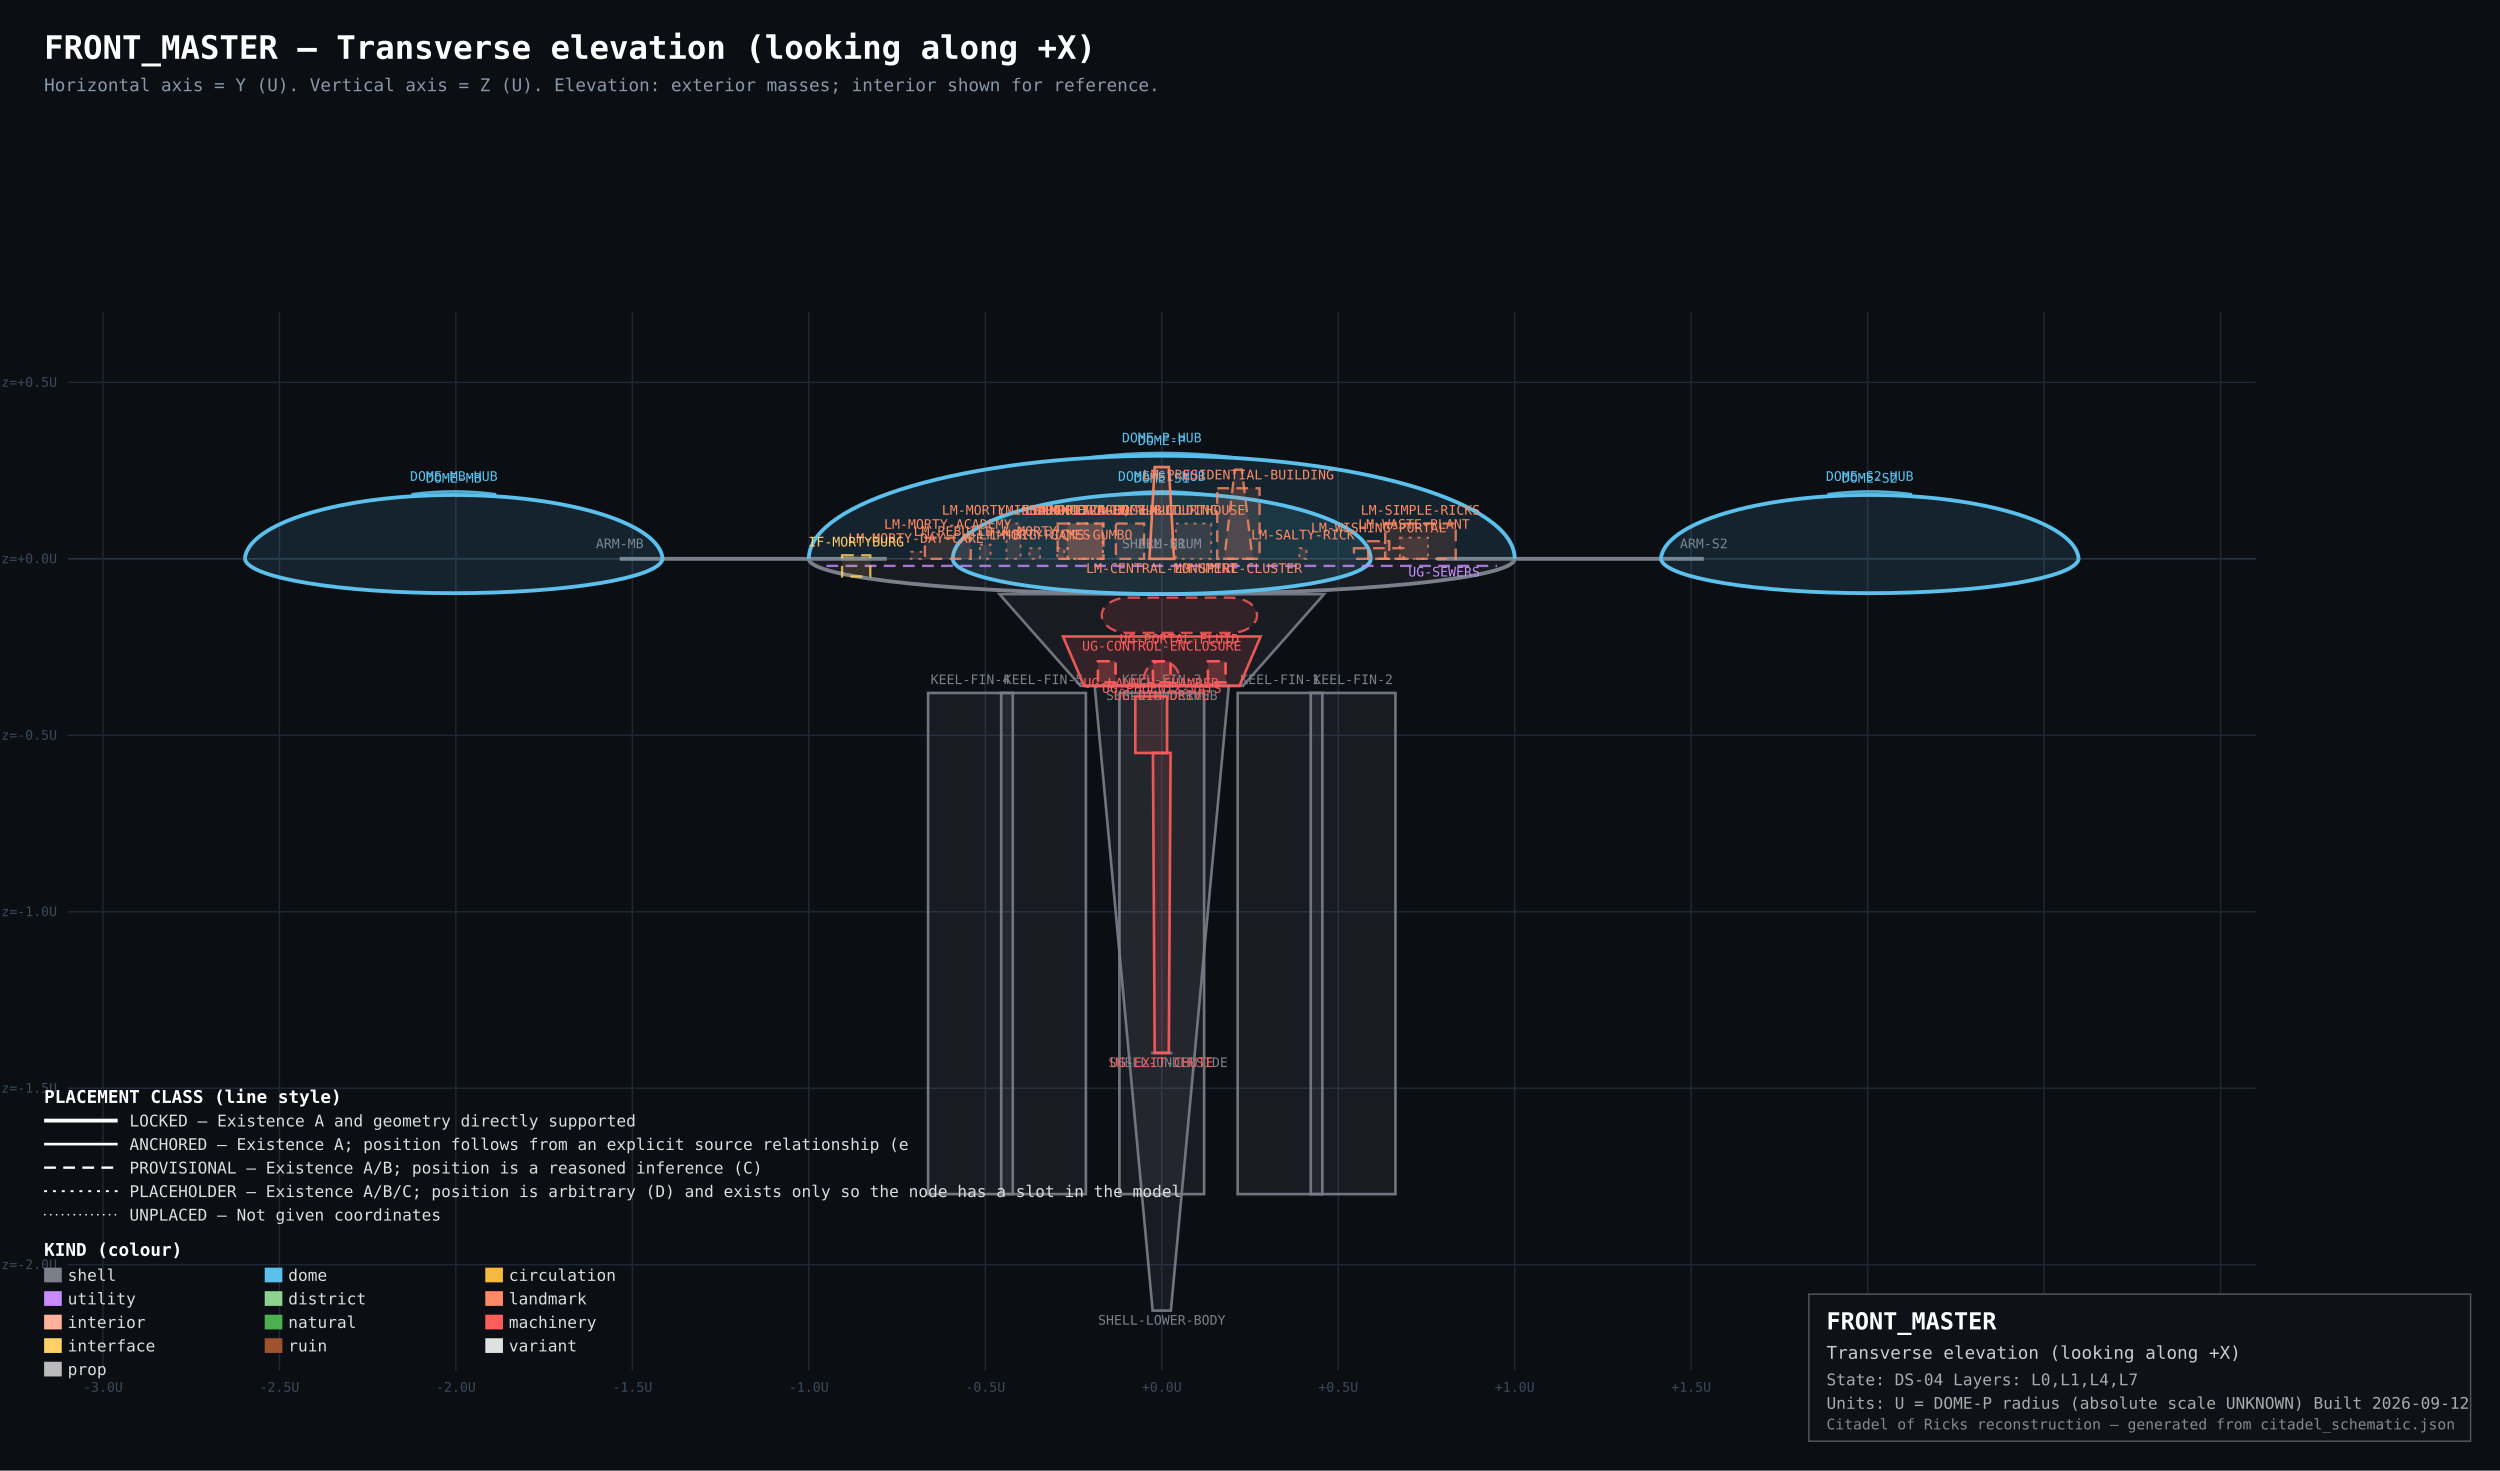
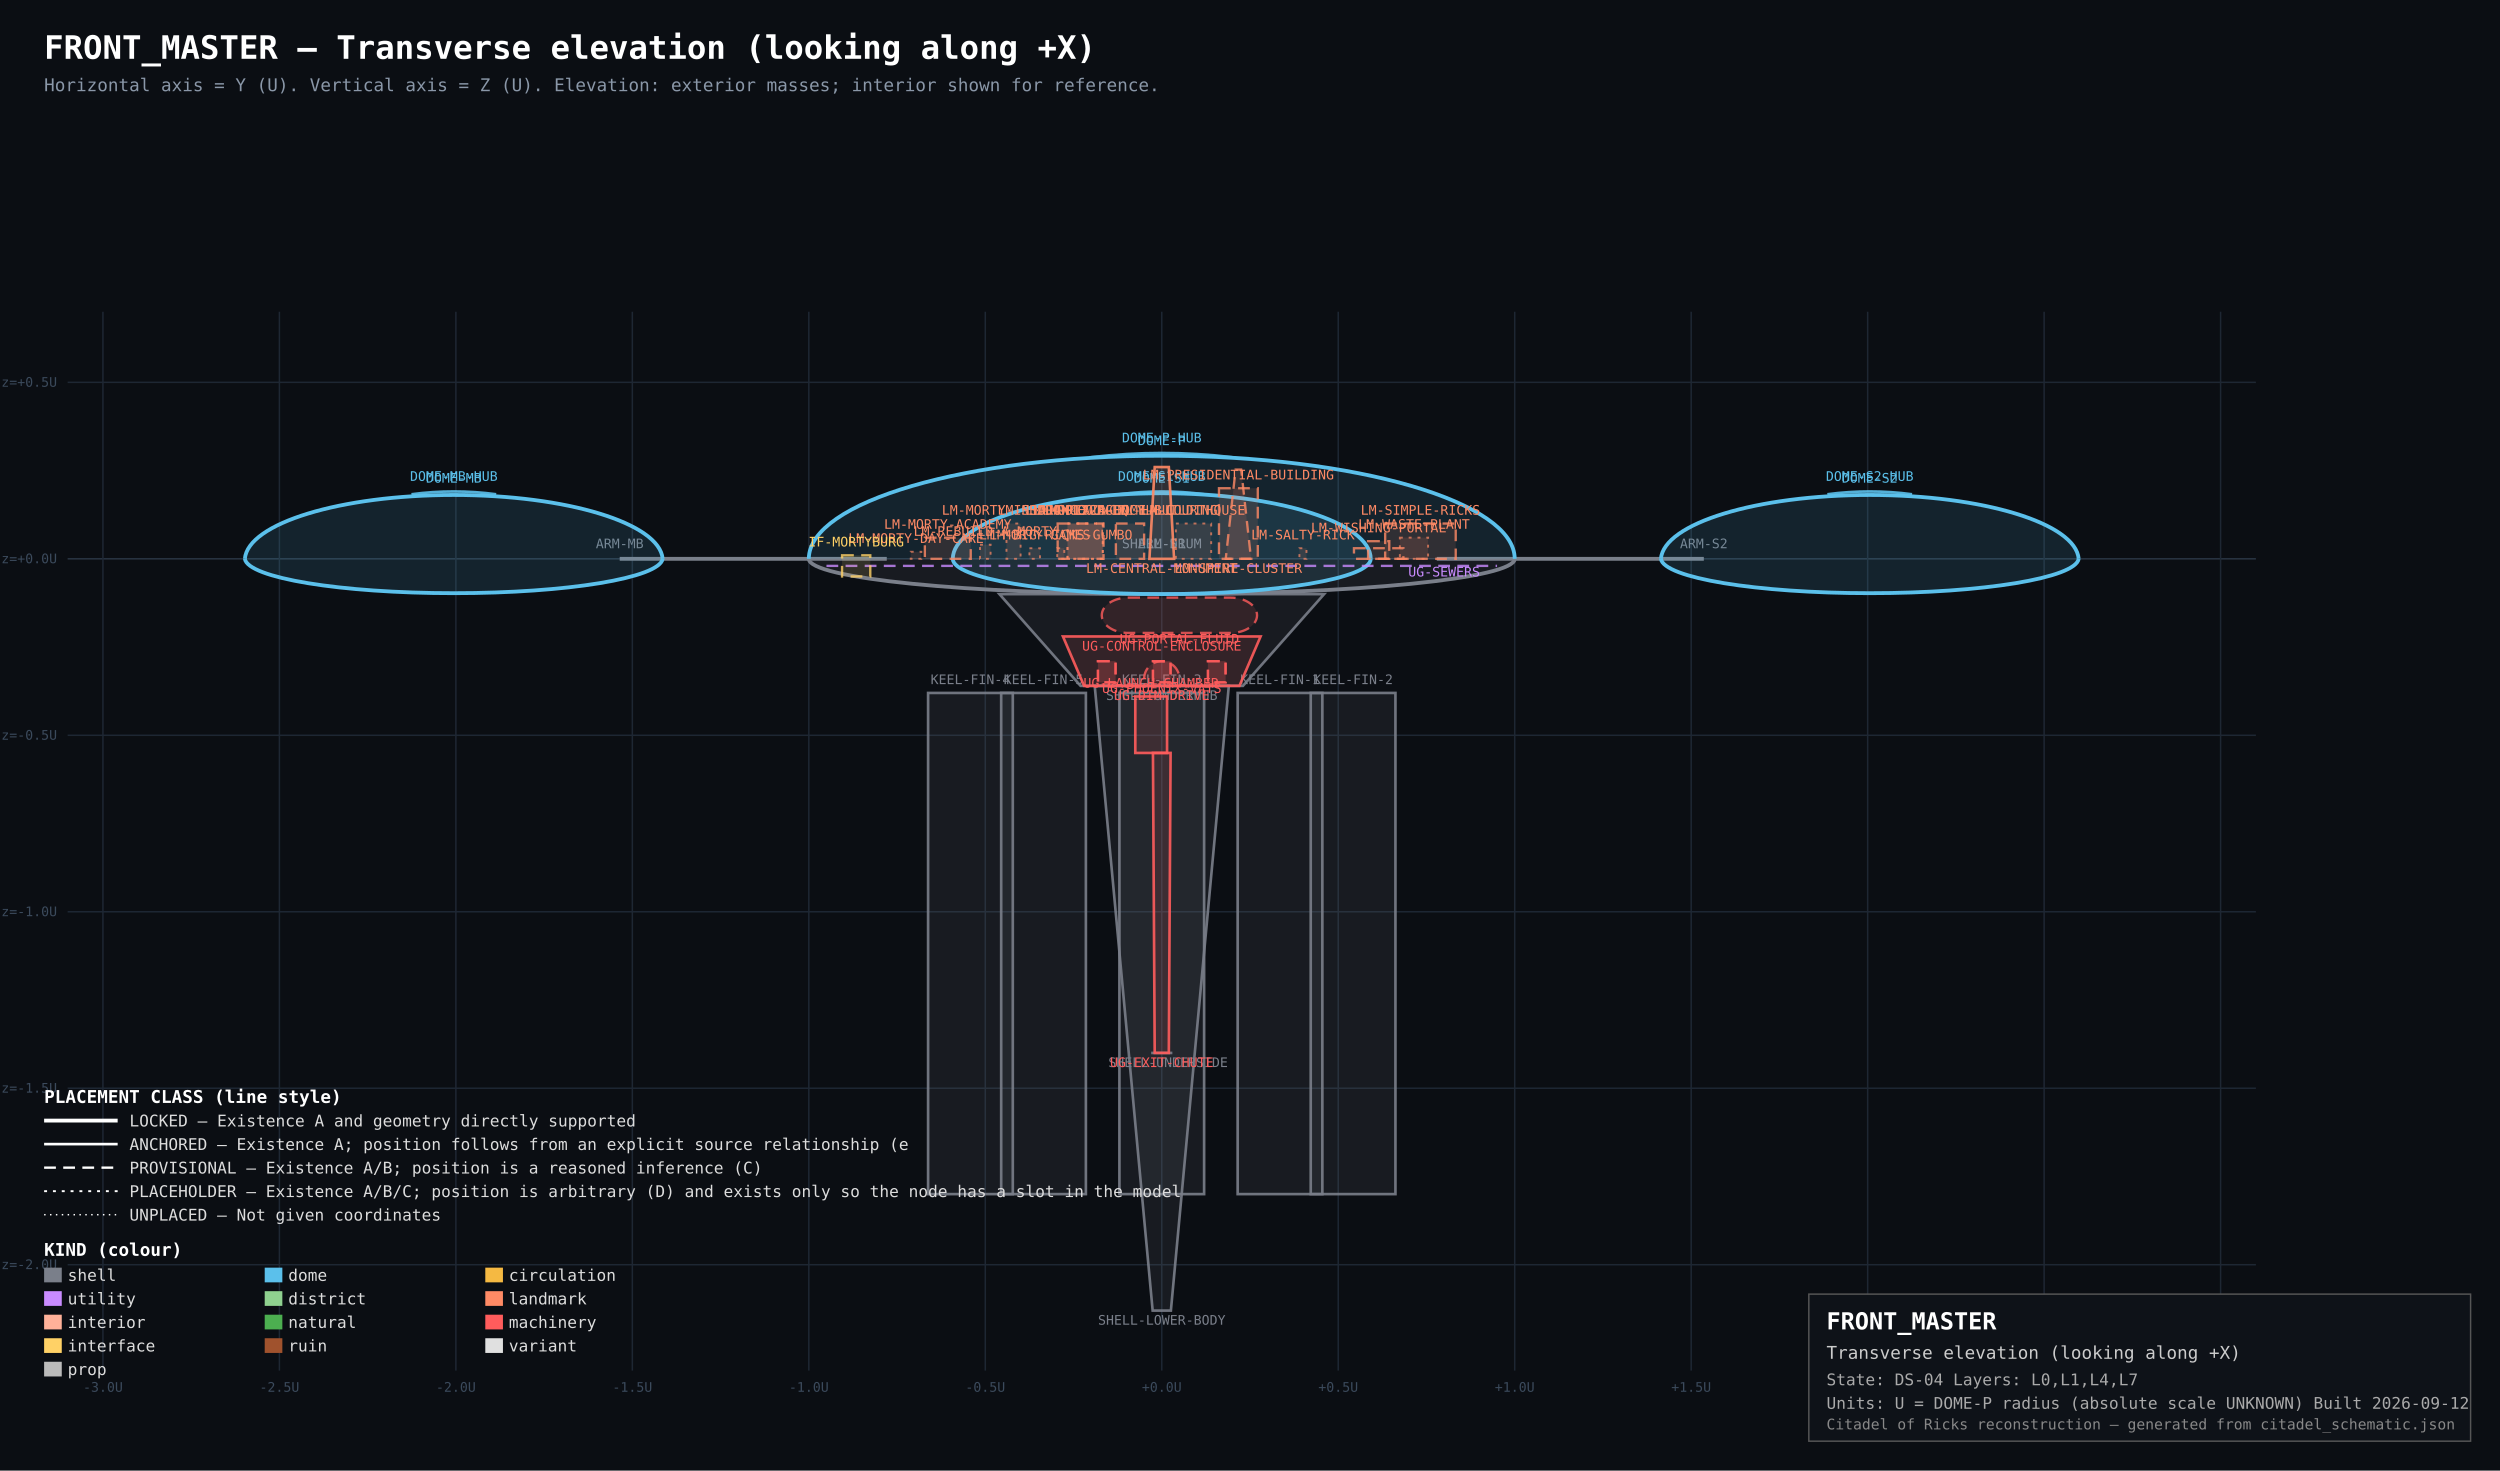
<svg xmlns="http://www.w3.org/2000/svg" width="1700" height="1000" viewBox="0 0 1700 1000" font-family="ui-monospace, Consolas, monospace">
  <rect width="1700" height="1000" fill="#0b0e13" />
  <line x1="46.0" y1="860.0" x2="1534.0" y2="860.0" stroke="#1e2733" stroke-width="1" />
  <text x="38.8" y="863.0" font-size="9" text-anchor="end" fill="#3b4a5c" font-family="ui-monospace, Consolas, monospace">z=-2.0U</text>
  <line x1="46.0" y1="740.0" x2="1534.0" y2="740.0" stroke="#1e2733" stroke-width="1" />
  <text x="38.8" y="743.0" font-size="9" text-anchor="end" fill="#3b4a5c" font-family="ui-monospace, Consolas, monospace">z=-1.5U</text>
  <line x1="46.0" y1="620.0" x2="1534.0" y2="620.0" stroke="#1e2733" stroke-width="1" />
  <text x="38.8" y="623.0" font-size="9" text-anchor="end" fill="#3b4a5c" font-family="ui-monospace, Consolas, monospace">z=-1.0U</text>
  <line x1="46.0" y1="500.0" x2="1534.0" y2="500.0" stroke="#1e2733" stroke-width="1" />
  <text x="38.8" y="503.0" font-size="9" text-anchor="end" fill="#3b4a5c" font-family="ui-monospace, Consolas, monospace">z=-0.5U</text>
  <line x1="46.0" y1="380.0" x2="1534.0" y2="380.0" stroke="#2a3644" stroke-width="1" />
  <text x="38.8" y="383.0" font-size="9" text-anchor="end" fill="#3b4a5c" font-family="ui-monospace, Consolas, monospace">z=+0.0U</text>
  <line x1="46.0" y1="260.0" x2="1534.0" y2="260.0" stroke="#1e2733" stroke-width="1" />
  <text x="38.8" y="263.0" font-size="9" text-anchor="end" fill="#3b4a5c" font-family="ui-monospace, Consolas, monospace">z=+0.5U</text>
  <line x1="70.0" y1="212.0" x2="70.0" y2="932.0" stroke="#1e2733" stroke-width="1" />
  <text x="70.0" y="946.4" font-size="9" text-anchor="middle" fill="#3b4a5c" font-family="ui-monospace, Consolas, monospace">-3.0U</text>
  <line x1="190.0" y1="212.0" x2="190.0" y2="932.0" stroke="#1e2733" stroke-width="1" />
  <text x="190.0" y="946.4" font-size="9" text-anchor="middle" fill="#3b4a5c" font-family="ui-monospace, Consolas, monospace">-2.5U</text>
  <line x1="310.0" y1="212.0" x2="310.0" y2="932.0" stroke="#1e2733" stroke-width="1" />
  <text x="310.0" y="946.4" font-size="9" text-anchor="middle" fill="#3b4a5c" font-family="ui-monospace, Consolas, monospace">-2.0U</text>
  <line x1="430.0" y1="212.0" x2="430.0" y2="932.0" stroke="#1e2733" stroke-width="1" />
  <text x="430.0" y="946.4" font-size="9" text-anchor="middle" fill="#3b4a5c" font-family="ui-monospace, Consolas, monospace">-1.5U</text>
  <line x1="550.0" y1="212.0" x2="550.0" y2="932.0" stroke="#1e2733" stroke-width="1" />
  <text x="550.0" y="946.4" font-size="9" text-anchor="middle" fill="#3b4a5c" font-family="ui-monospace, Consolas, monospace">-1.0U</text>
  <line x1="670.0" y1="212.0" x2="670.0" y2="932.0" stroke="#1e2733" stroke-width="1" />
  <text x="670.0" y="946.4" font-size="9" text-anchor="middle" fill="#3b4a5c" font-family="ui-monospace, Consolas, monospace">-0.5U</text>
  <line x1="790.0" y1="212.0" x2="790.0" y2="932.0" stroke="#1e2733" stroke-width="1" />
  <text x="790.0" y="946.4" font-size="9" text-anchor="middle" fill="#3b4a5c" font-family="ui-monospace, Consolas, monospace">+0.0U</text>
  <line x1="910.0" y1="212.0" x2="910.0" y2="932.0" stroke="#1e2733" stroke-width="1" />
  <text x="910.0" y="946.4" font-size="9" text-anchor="middle" fill="#3b4a5c" font-family="ui-monospace, Consolas, monospace">+0.5U</text>
  <line x1="1030.0" y1="212.0" x2="1030.0" y2="932.0" stroke="#1e2733" stroke-width="1" />
  <text x="1030.0" y="946.4" font-size="9" text-anchor="middle" fill="#3b4a5c" font-family="ui-monospace, Consolas, monospace">+1.0U</text>
  <line x1="1150.0" y1="212.0" x2="1150.0" y2="932.0" stroke="#1e2733" stroke-width="1" />
  <text x="1150.0" y="946.4" font-size="9" text-anchor="middle" fill="#3b4a5c" font-family="ui-monospace, Consolas, monospace">+1.5U</text>
  <line x1="1270.0" y1="212.0" x2="1270.0" y2="932.0" stroke="#1e2733" stroke-width="1" />
  <text x="1270.0" y="946.4" font-size="9" text-anchor="middle" fill="#3b4a5c" font-family="ui-monospace, Consolas, monospace">+2.0U</text>
  <line x1="1390.0" y1="212.0" x2="1390.0" y2="932.0" stroke="#1e2733" stroke-width="1" />
  <text x="1390.0" y="946.4" font-size="9" text-anchor="middle" fill="#3b4a5c" font-family="ui-monospace, Consolas, monospace">+2.5U</text>
  <line x1="1510.0" y1="212.0" x2="1510.0" y2="932.0" stroke="#1e2733" stroke-width="1" />
  <text x="1510.0" y="946.4" font-size="9" text-anchor="middle" fill="#3b4a5c" font-family="ui-monospace, Consolas, monospace">+3.0U</text>
  <text x="30" y="40" font-size="22" fill="#fff" font-weight="bold">FRONT_MASTER — Transverse elevation (looking along +X)</text>
  <text x="30" y="62" font-size="12" fill="#8a97a8">Horizontal axis = Y (U). Vertical axis = Z (U). Elevation: exterior masses; interior shown for reference.</text>
  <path d="M 550.0,380.0 A 240.0 24.0 0 0 0 1030.0,380.0" stroke="#7a7f8a" stroke-width="2.6" stroke-opacity="1.0" fill="#7a7f8a" fill-opacity="0.12" />
  <text x="790.0" y="372.8" font-size="9" text-anchor="middle" fill="#7a7f8a" font-family="ui-monospace, Consolas, monospace">SHELL-DRUM</text>
  <polygon points="679.6,404.0 900.4,404.0 845.2,466.4 734.8,466.4" stroke="#7a7f8a" stroke-width="1.8" stroke-opacity="0.9" fill="#7a7f8a" fill-opacity="0.12" />
  <text x="790.0" y="476.0" font-size="9" text-anchor="middle" fill="#7a7f8a" font-family="ui-monospace, Consolas, monospace">SHELL-UNDERHUB</text>
  <rect x="841.6" y="471.2" width="57.6" height="340.8" stroke="#7a7f8a" stroke-width="1.8" stroke-opacity="0.9" fill="#7a7f8a" fill-opacity="0.12" />
  <text x="870.4" y="465.2" font-size="9" text-anchor="middle" fill="#7a7f8a" font-family="ui-monospace, Consolas, monospace">KEEL-FIN-1</text>
  <rect x="891.3" y="471.2" width="57.6" height="340.8" stroke="#7a7f8a" stroke-width="1.8" stroke-opacity="0.9" fill="#7a7f8a" fill-opacity="0.12" />
  <text x="920.1" y="465.2" font-size="9" text-anchor="middle" fill="#7a7f8a" font-family="ui-monospace, Consolas, monospace">KEEL-FIN-2</text>
  <rect x="761.2" y="471.2" width="57.6" height="340.8" stroke="#7a7f8a" stroke-width="1.8" stroke-opacity="0.9" fill="#7a7f8a" fill-opacity="0.12" />
  <text x="790.0" y="465.2" font-size="9" text-anchor="middle" fill="#7a7f8a" font-family="ui-monospace, Consolas, monospace">KEEL-FIN-3</text>
  <rect x="631.1" y="471.2" width="57.6" height="340.8" stroke="#7a7f8a" stroke-width="1.8" stroke-opacity="0.9" fill="#7a7f8a" fill-opacity="0.12" />
  <text x="659.9" y="465.2" font-size="9" text-anchor="middle" fill="#7a7f8a" font-family="ui-monospace, Consolas, monospace">KEEL-FIN-4</text>
  <rect x="680.8" y="471.2" width="57.6" height="340.8" stroke="#7a7f8a" stroke-width="1.8" stroke-opacity="0.9" fill="#7a7f8a" fill-opacity="0.12" />
  <text x="709.6" y="465.2" font-size="9" text-anchor="middle" fill="#7a7f8a" font-family="ui-monospace, Consolas, monospace">KEEL-FIN-5</text>
  <polygon points="744.4,466.4 835.6,466.4 796.2,891.2 783.8,891.2" stroke="#7a7f8a" stroke-width="1.8" stroke-opacity="0.9" fill="#7a7f8a" fill-opacity="0.12" />
  <text x="790.0" y="900.8" font-size="9" text-anchor="middle" fill="#7a7f8a" font-family="ui-monospace, Consolas, monospace">SHELL-LOWER-BODY</text>
  <line x1="782.8" y1="716.0" x2="797.2" y2="716.0" stroke="#7a7f8a" stroke-width="1.8" stroke-opacity="0.9" fill="none" />
  <text x="794.3" y="725.6" font-size="9" text-anchor="middle" fill="#7a7f8a" font-family="ui-monospace, Consolas, monospace">SHELL-UNDERSIDE</text>
  <polyline points="790.0,380.0 790.0,380.0 790.0,380.0" stroke="#7a7f8a" stroke-width="2.6" stroke-opacity="1.0" fill="none" />
  <text x="790.0" y="372.8" font-size="9" text-anchor="middle" fill="#7a7f8a" font-family="ui-monospace, Consolas, monospace">ARM-S1</text>
  <polyline points="977.0,380.0 1070.6,380.0 1158.6,380.0" stroke="#7a7f8a" stroke-width="2.6" stroke-opacity="1.0" fill="none" />
  <text x="1158.6" y="372.8" font-size="9" text-anchor="middle" fill="#7a7f8a" font-family="ui-monospace, Consolas, monospace">ARM-S2</text>
  <polyline points="603.0,380.0 509.4,380.0 421.4,380.0" stroke="#7a7f8a" stroke-width="2.6" stroke-opacity="1.0" fill="none" />
  <text x="421.4" y="372.8" font-size="9" text-anchor="middle" fill="#7a7f8a" font-family="ui-monospace, Consolas, monospace">ARM-MB</text>
  <path d="M 550.0,380.0 A 240.0 70.1 0 0 1 1030.0,380.0" stroke="#5bc0eb" stroke-width="2.6" stroke-opacity="1.0" fill="#5bc0eb" fill-opacity="0.12" />
  <text x="790.0" y="302.7" font-size="9" text-anchor="middle" fill="#5bc0eb" font-family="ui-monospace, Consolas, monospace">DOME-P</text>
  <path d="M 647.9,380.0 A 142.1 44.6 0 0 1 932.1,380.0" stroke="#5bc0eb" stroke-width="2.6" stroke-opacity="1.0" fill="#5bc0eb" fill-opacity="0.12" />
  <path d="M 647.9,380.0 A 142.1 24.0 0 0 0 932.1,380.0" stroke="#5bc0eb" stroke-width="2.6" stroke-opacity="1.0" fill="#5bc0eb" fill-opacity="0.12" />
  <text x="790.0" y="328.2" font-size="9" text-anchor="middle" fill="#5bc0eb" font-family="ui-monospace, Consolas, monospace">DOME-S1</text>
  <path d="M 1129.4,380.0 A 142.1 44.6 0 0 1 1413.5,380.0" stroke="#5bc0eb" stroke-width="2.6" stroke-opacity="1.0" fill="#5bc0eb" fill-opacity="0.12" />
  <path d="M 1129.4,380.0 A 142.1 24.0 0 0 0 1413.5,380.0" stroke="#5bc0eb" stroke-width="2.6" stroke-opacity="1.0" fill="#5bc0eb" fill-opacity="0.12" />
  <text x="1271.4" y="328.2" font-size="9" text-anchor="middle" fill="#5bc0eb" font-family="ui-monospace, Consolas, monospace">DOME-S2</text>
  <path d="M 166.5,380.0 A 142.1 44.6 0 0 1 450.6,380.0" stroke="#5bc0eb" stroke-width="2.6" stroke-opacity="1.0" fill="#5bc0eb" fill-opacity="0.12" />
  <path d="M 166.5,380.0 A 142.1 24.0 0 0 0 450.6,380.0" stroke="#5bc0eb" stroke-width="2.6" stroke-opacity="1.0" fill="#5bc0eb" fill-opacity="0.12" />
  <text x="308.6" y="328.2" font-size="9" text-anchor="middle" fill="#5bc0eb" font-family="ui-monospace, Consolas, monospace">DOME-MB</text>
  <path d="M 742.0,310.9 A 401.4 401.4 0 0 1 838.0,310.9" stroke="#5bc0eb" stroke-width="1.8" stroke-opacity="0.9" fill="#5bc0eb" fill-opacity="0.12" />
  <text x="790.0" y="300.8" font-size="9" text-anchor="middle" fill="#5bc0eb" font-family="ui-monospace, Consolas, monospace">DOME-P-HUB</text>
  <path d="M 761.2,336.1 A 217.0 217.0 0 0 1 818.8,336.1" stroke="#5bc0eb" stroke-width="1.8" stroke-opacity="0.9" fill="#5bc0eb" fill-opacity="0.12" />
  <text x="790.0" y="327.0" font-size="9" text-anchor="middle" fill="#5bc0eb" font-family="ui-monospace, Consolas, monospace">DOME-S1-HUB</text>
  <path d="M 1242.6,336.1 A 217.0 217.0 0 0 1 1300.2,336.1" stroke="#5bc0eb" stroke-width="1.8" stroke-opacity="0.9" fill="#5bc0eb" fill-opacity="0.12" />
  <text x="1271.4" y="327.0" font-size="9" text-anchor="middle" fill="#5bc0eb" font-family="ui-monospace, Consolas, monospace">DOME-S2-HUB</text>
  <path d="M 279.8,336.1 A 217.0 217.0 0 0 1 337.4,336.1" stroke="#5bc0eb" stroke-width="1.8" stroke-opacity="0.9" fill="#5bc0eb" fill-opacity="0.12" />
  <text x="308.6" y="327.0" font-size="9" text-anchor="middle" fill="#5bc0eb" font-family="ui-monospace, Consolas, monospace">DOME-MB-HUB</text>
  <line x1="562.0" y1="384.8" x2="1018.0" y2="384.8" stroke="#c98bff" stroke-width="1.6" stroke-opacity="0.8" stroke-dasharray="8,5" fill="none" />
  <text x="982.0" y="392.0" font-size="9" text-anchor="middle" fill="#c98bff" font-family="ui-monospace, Consolas, monospace">UG-SEWERS</text>
  <polygon points="785.2,317.6 794.8,317.6 798.4,380.0 781.6,380.0" stroke="#ff8a65" stroke-width="1.8" stroke-opacity="0.9" fill="#ff8a65" fill-opacity="0.12" />
  <text x="790.0" y="389.6" font-size="9" text-anchor="middle" fill="#ff8a65" font-family="ui-monospace, Consolas, monospace">LM-CENTRAL-MONUMENT</text>
-   <polygon points="839.7,319.3 844.5,319.3 851.7,380.0 832.5,380.0" stroke="#ff8a65" stroke-width="1.6" stroke-opacity="0.8" stroke-dasharray="8,5" fill="#ff8a65" fill-opacity="0.12" />
+   <polygon points="840.2,319.3 844.0,319.3 850.7,380.0 833.5,380.0" stroke="#ff8a65" stroke-width="1.6" stroke-opacity="0.8" stroke-dasharray="8,5" fill="#ff8a65" fill-opacity="0.12" />
  <text x="842.1" y="389.6" font-size="9" text-anchor="middle" fill="#ff8a65" font-family="ui-monospace, Consolas, monospace">LM-SPIRE-CLUSTER</text>
-   <rect x="827.7" y="332.0" width="28.8" height="48.0" stroke="#ff8a65" stroke-width="1.6" stroke-opacity="0.8" stroke-dasharray="8,5" fill="#ff8a65" fill-opacity="0.12" />
+   <rect x="828.9" y="332.0" width="26.4" height="48.0" stroke="#ff8a65" stroke-width="1.6" stroke-opacity="0.8" stroke-dasharray="8,5" fill="#ff8a65" fill-opacity="0.12" />
  <text x="842.1" y="326.0" font-size="9" text-anchor="middle" fill="#ff8a65" font-family="ui-monospace, Consolas, monospace">LM-PRESIDENTIAL-BUILDING</text>
  <rect x="758.8" y="356.0" width="19.2" height="24.0" stroke="#ff8a65" stroke-width="1.6" stroke-opacity="0.8" stroke-dasharray="8,5" fill="#ff8a65" fill-opacity="0.12" />
  <text x="768.4" y="350.0" font-size="9" text-anchor="middle" fill="#ff8a65" font-family="ui-monospace, Consolas, monospace">LM-PLAZA-DOME-BUILDING</text>
  <rect x="725.9" y="356.0" width="24.0" height="24.0" stroke="#ff8a65" stroke-width="1.3" stroke-opacity="0.7" stroke-dasharray="2,4" fill="#ff8a65" fill-opacity="0.12" />
  <text x="737.9" y="350.0" font-size="9" text-anchor="middle" fill="#ff8a65" font-family="ui-monospace, Consolas, monospace">LM-SHADOW-COUNCIL-HALL</text>
  <rect x="799.6" y="356.0" width="24.0" height="24.0" stroke="#ff8a65" stroke-width="1.3" stroke-opacity="0.7" stroke-dasharray="2,4" fill="#ff8a65" fill-opacity="0.12" />
  <text x="811.6" y="350.0" font-size="9" text-anchor="middle" fill="#ff8a65" font-family="ui-monospace, Consolas, monospace">LM-COURTHOUSE</text>
  <rect x="725.9" y="356.0" width="24.0" height="24.0" stroke="#ff8a65" stroke-width="1.3" stroke-opacity="0.7" stroke-dasharray="2,4" fill="#ff8a65" fill-opacity="0.12" />
  <text x="737.9" y="350.0" font-size="9" text-anchor="middle" fill="#ff8a65" font-family="ui-monospace, Consolas, monospace">LM-MORTY-AGENCY</text>
  <rect x="719.2" y="356.0" width="31.2" height="24.0" stroke="#ff8a65" stroke-width="1.6" stroke-opacity="0.8" stroke-dasharray="8,5" fill="#ff8a65" fill-opacity="0.12" />
  <text x="734.8" y="350.0" font-size="9" text-anchor="middle" fill="#ff8a65" font-family="ui-monospace, Consolas, monospace">LM-POLICE-HQ</text>
  <rect x="628.9" y="365.6" width="31.2" height="14.4" stroke="#ff8a65" stroke-width="1.6" stroke-opacity="0.8" stroke-dasharray="8,5" fill="#ff8a65" fill-opacity="0.12" />
  <text x="644.5" y="359.6" font-size="9" text-anchor="middle" fill="#ff8a65" font-family="ui-monospace, Consolas, monospace">LM-MORTY-ACADEMY</text>
  <rect x="941.9" y="356.0" width="48.0" height="24.0" stroke="#ff8a65" stroke-width="1.6" stroke-opacity="0.8" stroke-dasharray="8,5" fill="#ff8a65" fill-opacity="0.12" />
  <text x="965.9" y="350.0" font-size="9" text-anchor="middle" fill="#ff8a65" font-family="ui-monospace, Consolas, monospace">LM-SIMPLE-RICKS</text>
  <rect x="920.7" y="372.8" width="33.6" height="7.2" stroke="#ff8a65" stroke-width="1.6" stroke-opacity="0.8" stroke-dasharray="8,5" fill="none" />
  <rect x="930.3" y="368.0" width="14.4" height="12.0" stroke="#ff8a65" stroke-width="1.6" stroke-opacity="0.8" stroke-dasharray="8,5" fill="#ff8a65" fill-opacity="0.12" />
  <text x="937.5" y="362.0" font-size="9" text-anchor="middle" fill="#ff8a65" font-family="ui-monospace, Consolas, monospace">LM-WISHING-PORTAL</text>
  <rect x="951.9" y="365.6" width="19.2" height="14.4" stroke="#ff8a65" stroke-width="1.3" stroke-opacity="0.7" stroke-dasharray="2,4" fill="#ff8a65" fill-opacity="0.12" />
  <text x="961.5" y="359.6" font-size="9" text-anchor="middle" fill="#ff8a65" font-family="ui-monospace, Consolas, monospace">LM-WASTE-PLANT</text>
  <rect x="619.3" y="375.2" width="7.2" height="4.8" stroke="#ff8a65" stroke-width="1.3" stroke-opacity="0.7" stroke-dasharray="2,4" fill="#ff8a65" fill-opacity="0.12" />
  <text x="622.9" y="369.2" font-size="9" text-anchor="middle" fill="#ff8a65" font-family="ui-monospace, Consolas, monospace">LM-MORTY-DAY-CARE</text>
  <rect x="700.0" y="372.8" width="7.2" height="7.2" stroke="#ff8a65" stroke-width="1.3" stroke-opacity="0.7" stroke-dasharray="2,4" fill="#ff8a65" fill-opacity="0.12" />
  <text x="703.6" y="366.8" font-size="9" text-anchor="middle" fill="#ff8a65" font-family="ui-monospace, Consolas, monospace">LM-MORTY-GAMES</text>
  <rect x="684.4" y="356.0" width="9.6" height="24.0" stroke="#ff8a65" stroke-width="1.3" stroke-opacity="0.7" stroke-dasharray="2,4" fill="#ff8a65" fill-opacity="0.12" />
  <text x="689.2" y="350.0" font-size="9" text-anchor="middle" fill="#ff8a65" font-family="ui-monospace, Consolas, monospace">LM-MORTY-INSURANCE</text>
  <rect x="883.6" y="372.8" width="4.8" height="7.2" stroke="#ff8a65" stroke-width="1.3" stroke-opacity="0.7" stroke-dasharray="2,4" fill="#ff8a65" fill-opacity="0.12" />
  <text x="886.0" y="366.8" font-size="9" text-anchor="middle" fill="#ff8a65" font-family="ui-monospace, Consolas, monospace">LM-SALTY-RICK</text>
  <rect x="718.9" y="372.8" width="4.8" height="7.2" stroke="#ff8a65" stroke-width="1.3" stroke-opacity="0.7" stroke-dasharray="2,4" fill="#ff8a65" fill-opacity="0.12" />
  <text x="721.3" y="366.8" font-size="9" text-anchor="middle" fill="#ff8a65" font-family="ui-monospace, Consolas, monospace">LM-BIG-RICKS-GUMBO</text>
  <rect x="666.4" y="370.4" width="7.2" height="9.6" stroke="#ff8a65" stroke-width="1.3" stroke-opacity="0.7" stroke-dasharray="2,4" fill="#ff8a65" fill-opacity="0.12" />
  <text x="670.0" y="364.4" font-size="9" text-anchor="middle" fill="#ff8a65" font-family="ui-monospace, Consolas, monospace">LM-REBUILD-A-MORTY</text>
  <rect x="749.2" y="406.4" width="105.6" height="24.0" rx="18" stroke="#ff5c5c" stroke-width="1.6" stroke-opacity="0.8" stroke-dasharray="8,5" fill="#ff5c5c" fill-opacity="0.12" />
  <text x="802.0" y="437.6" font-size="9" text-anchor="middle" fill="#ff5c5c" font-family="ui-monospace, Consolas, monospace">UG-PORTAL-FLUID</text>
  <polygon points="722.8,432.8 857.2,432.8 842.8,466.4 737.2,466.4" stroke="#ff5c5c" stroke-width="1.8" stroke-opacity="0.9" fill="#ff5c5c" fill-opacity="0.12" />
  <text x="790.0" y="476.0" font-size="9" text-anchor="middle" fill="#ff5c5c" font-family="ui-monospace, Consolas, monospace">UG-DIM-DRIVE</text>
  <path d="M 778.0,461.6 A 12.0 12.0 0 0 1 802.0,461.6" stroke="#ff5c5c" stroke-width="1.6" stroke-opacity="0.8" stroke-dasharray="8,5" fill="#ff5c5c" fill-opacity="0.12" />
  <text x="790.0" y="442.4" font-size="9" text-anchor="middle" fill="#ff5c5c" font-family="ui-monospace, Consolas, monospace">UG-CONTROL-ENCLOSURE</text>
  <rect x="784.0" y="449.6" width="12.0" height="14.4" stroke="#ff5c5c" stroke-width="1.6" stroke-opacity="0.8" stroke-dasharray="8,5" fill="#ff5c5c" fill-opacity="0.12" />
  <rect x="821.4" y="449.6" width="12.0" height="14.4" stroke="#ff5c5c" stroke-width="1.6" stroke-opacity="0.8" stroke-dasharray="8,5" fill="#ff5c5c" fill-opacity="0.12" />
  <rect x="821.4" y="449.6" width="12.0" height="14.4" stroke="#ff5c5c" stroke-width="1.6" stroke-opacity="0.8" stroke-dasharray="8,5" fill="#ff5c5c" fill-opacity="0.12" />
  <rect x="784.0" y="449.6" width="12.0" height="14.4" stroke="#ff5c5c" stroke-width="1.6" stroke-opacity="0.8" stroke-dasharray="8,5" fill="#ff5c5c" fill-opacity="0.12" />
  <rect x="746.6" y="449.6" width="12.0" height="14.4" stroke="#ff5c5c" stroke-width="1.6" stroke-opacity="0.8" stroke-dasharray="8,5" fill="#ff5c5c" fill-opacity="0.12" />
  <rect x="746.6" y="449.6" width="12.0" height="14.4" stroke="#ff5c5c" stroke-width="1.6" stroke-opacity="0.8" stroke-dasharray="8,5" fill="#ff5c5c" fill-opacity="0.12" />
  <text x="790.0" y="471.2" font-size="9" text-anchor="middle" fill="#ff5c5c" font-family="ui-monospace, Consolas, monospace">UG-PHOENIX-VATS</text>
  <rect x="772.0" y="473.6" width="21.6" height="38.4" stroke="#ff5c5c" stroke-width="1.8" stroke-opacity="0.9" fill="#ff5c5c" fill-opacity="0.12" />
  <text x="782.8" y="467.6" font-size="9" text-anchor="middle" fill="#ff5c5c" font-family="ui-monospace, Consolas, monospace">UG-LAUNCH-CHAMBER</text>
  <polygon points="784.0,512.0 796.0,512.0 794.8,716.0 785.2,716.0" stroke="#ff5c5c" stroke-width="1.8" stroke-opacity="0.9" fill="#ff5c5c" fill-opacity="0.12" />
  <text x="790.0" y="725.6" font-size="9" text-anchor="middle" fill="#ff5c5c" font-family="ui-monospace, Consolas, monospace">UG-EXIT-CHUTE</text>
  <rect x="572.6" y="377.6" width="19.2" height="14.4" stroke="#ffd166" stroke-width="1.6" stroke-opacity="0.8" stroke-dasharray="8,5" fill="#ffd166" fill-opacity="0.12" />
  <text x="582.2" y="371.6" font-size="9" text-anchor="middle" fill="#ffd166" font-family="ui-monospace, Consolas, monospace">IF-MORTYBURG</text>
  <text x="30" y="750" font-size="12" fill="#fff" font-family="ui-monospace, Consolas, monospace" font-weight="bold">PLACEMENT CLASS (line style)</text>
  <line x1="30" y1="762" x2="80" y2="762" stroke="#fff" stroke-width="2.6" />
  <text x="88" y="766" font-size="11" fill="#ddd" font-family="ui-monospace, Consolas, monospace">LOCKED — Existence A and geometry directly supported</text>
  <line x1="30" y1="778" x2="80" y2="778" stroke="#fff" stroke-width="1.8" />
  <text x="88" y="782" font-size="11" fill="#ddd" font-family="ui-monospace, Consolas, monospace">ANCHORED — Existence A; position follows from an explicit source relationship (e</text>
  <line x1="30" y1="794" x2="80" y2="794" stroke="#fff" stroke-width="1.6" stroke-dasharray="8,5" />
  <text x="88" y="798" font-size="11" fill="#ddd" font-family="ui-monospace, Consolas, monospace">PROVISIONAL — Existence A/B; position is a reasoned inference (C)</text>
  <line x1="30" y1="810" x2="80" y2="810" stroke="#fff" stroke-width="1.3" stroke-dasharray="2,4" />
  <text x="88" y="814" font-size="11" fill="#ddd" font-family="ui-monospace, Consolas, monospace">PLACEHOLDER — Existence A/B/C; position is arbitrary (D) and exists only so the node has a slot in the model</text>
  <line x1="30" y1="826" x2="80" y2="826" stroke="#fff" stroke-width="1.0" stroke-dasharray="1,3" />
  <text x="88" y="830" font-size="11" fill="#ddd" font-family="ui-monospace, Consolas, monospace">UNPLACED — Not given coordinates</text>
  <text x="30" y="854" font-size="12" fill="#fff" font-family="ui-monospace, Consolas, monospace" font-weight="bold">KIND (colour)</text>
  <rect x="30" y="862" width="12" height="10" fill="#7a7f8a" />
  <text x="46" y="871" font-size="11" fill="#ddd" font-family="ui-monospace, Consolas, monospace">shell</text>
  <rect x="180" y="862" width="12" height="10" fill="#5bc0eb" />
  <text x="196" y="871" font-size="11" fill="#ddd" font-family="ui-monospace, Consolas, monospace">dome</text>
  <rect x="330" y="862" width="12" height="10" fill="#f5b942" />
  <text x="346" y="871" font-size="11" fill="#ddd" font-family="ui-monospace, Consolas, monospace">circulation</text>
  <rect x="30" y="878" width="12" height="10" fill="#c98bff" />
  <text x="46" y="887" font-size="11" fill="#ddd" font-family="ui-monospace, Consolas, monospace">utility</text>
  <rect x="180" y="878" width="12" height="10" fill="#8fd18f" />
  <text x="196" y="887" font-size="11" fill="#ddd" font-family="ui-monospace, Consolas, monospace">district</text>
  <rect x="330" y="878" width="12" height="10" fill="#ff8a65" />
  <text x="346" y="887" font-size="11" fill="#ddd" font-family="ui-monospace, Consolas, monospace">landmark</text>
  <rect x="30" y="894" width="12" height="10" fill="#ffb199" />
  <text x="46" y="903" font-size="11" fill="#ddd" font-family="ui-monospace, Consolas, monospace">interior</text>
  <rect x="180" y="894" width="12" height="10" fill="#4caf50" />
  <text x="196" y="903" font-size="11" fill="#ddd" font-family="ui-monospace, Consolas, monospace">natural</text>
  <rect x="330" y="894" width="12" height="10" fill="#ff5c5c" />
  <text x="346" y="903" font-size="11" fill="#ddd" font-family="ui-monospace, Consolas, monospace">machinery</text>
  <rect x="30" y="910" width="12" height="10" fill="#ffd166" />
  <text x="46" y="919" font-size="11" fill="#ddd" font-family="ui-monospace, Consolas, monospace">interface</text>
  <rect x="180" y="910" width="12" height="10" fill="#a0522d" />
  <text x="196" y="919" font-size="11" fill="#ddd" font-family="ui-monospace, Consolas, monospace">ruin</text>
  <rect x="330" y="910" width="12" height="10" fill="#e0e0e0" />
  <text x="346" y="919" font-size="11" fill="#ddd" font-family="ui-monospace, Consolas, monospace">variant</text>
  <rect x="30" y="926" width="12" height="10" fill="#bbbbbb" />
  <text x="46" y="935" font-size="11" fill="#ddd" font-family="ui-monospace, Consolas, monospace">prop</text>
  <rect x="1230" y="880" width="450" height="100" fill="#0e1218" stroke="#555" />
  <text x="1242" y="904" font-size="16" fill="#fff" font-family="ui-monospace, Consolas, monospace" font-weight="bold">FRONT_MASTER</text>
  <text x="1242" y="924" font-size="12" fill="#ccc" font-family="ui-monospace, Consolas, monospace">Transverse elevation (looking along +X)</text>
  <text x="1242" y="942" font-size="11" fill="#aaa" font-family="ui-monospace, Consolas, monospace">State: DS-04   Layers: L0,L1,L4,L7</text>
  <text x="1242" y="958" font-size="11" fill="#aaa" font-family="ui-monospace, Consolas, monospace">Units: U = DOME-P radius (absolute scale UNKNOWN)   Built 2026-09-12</text>
  <text x="1242" y="972" font-size="10" fill="#888" font-family="ui-monospace, Consolas, monospace">Citadel of Ricks reconstruction — generated from citadel_schematic.json</text>
</svg>
